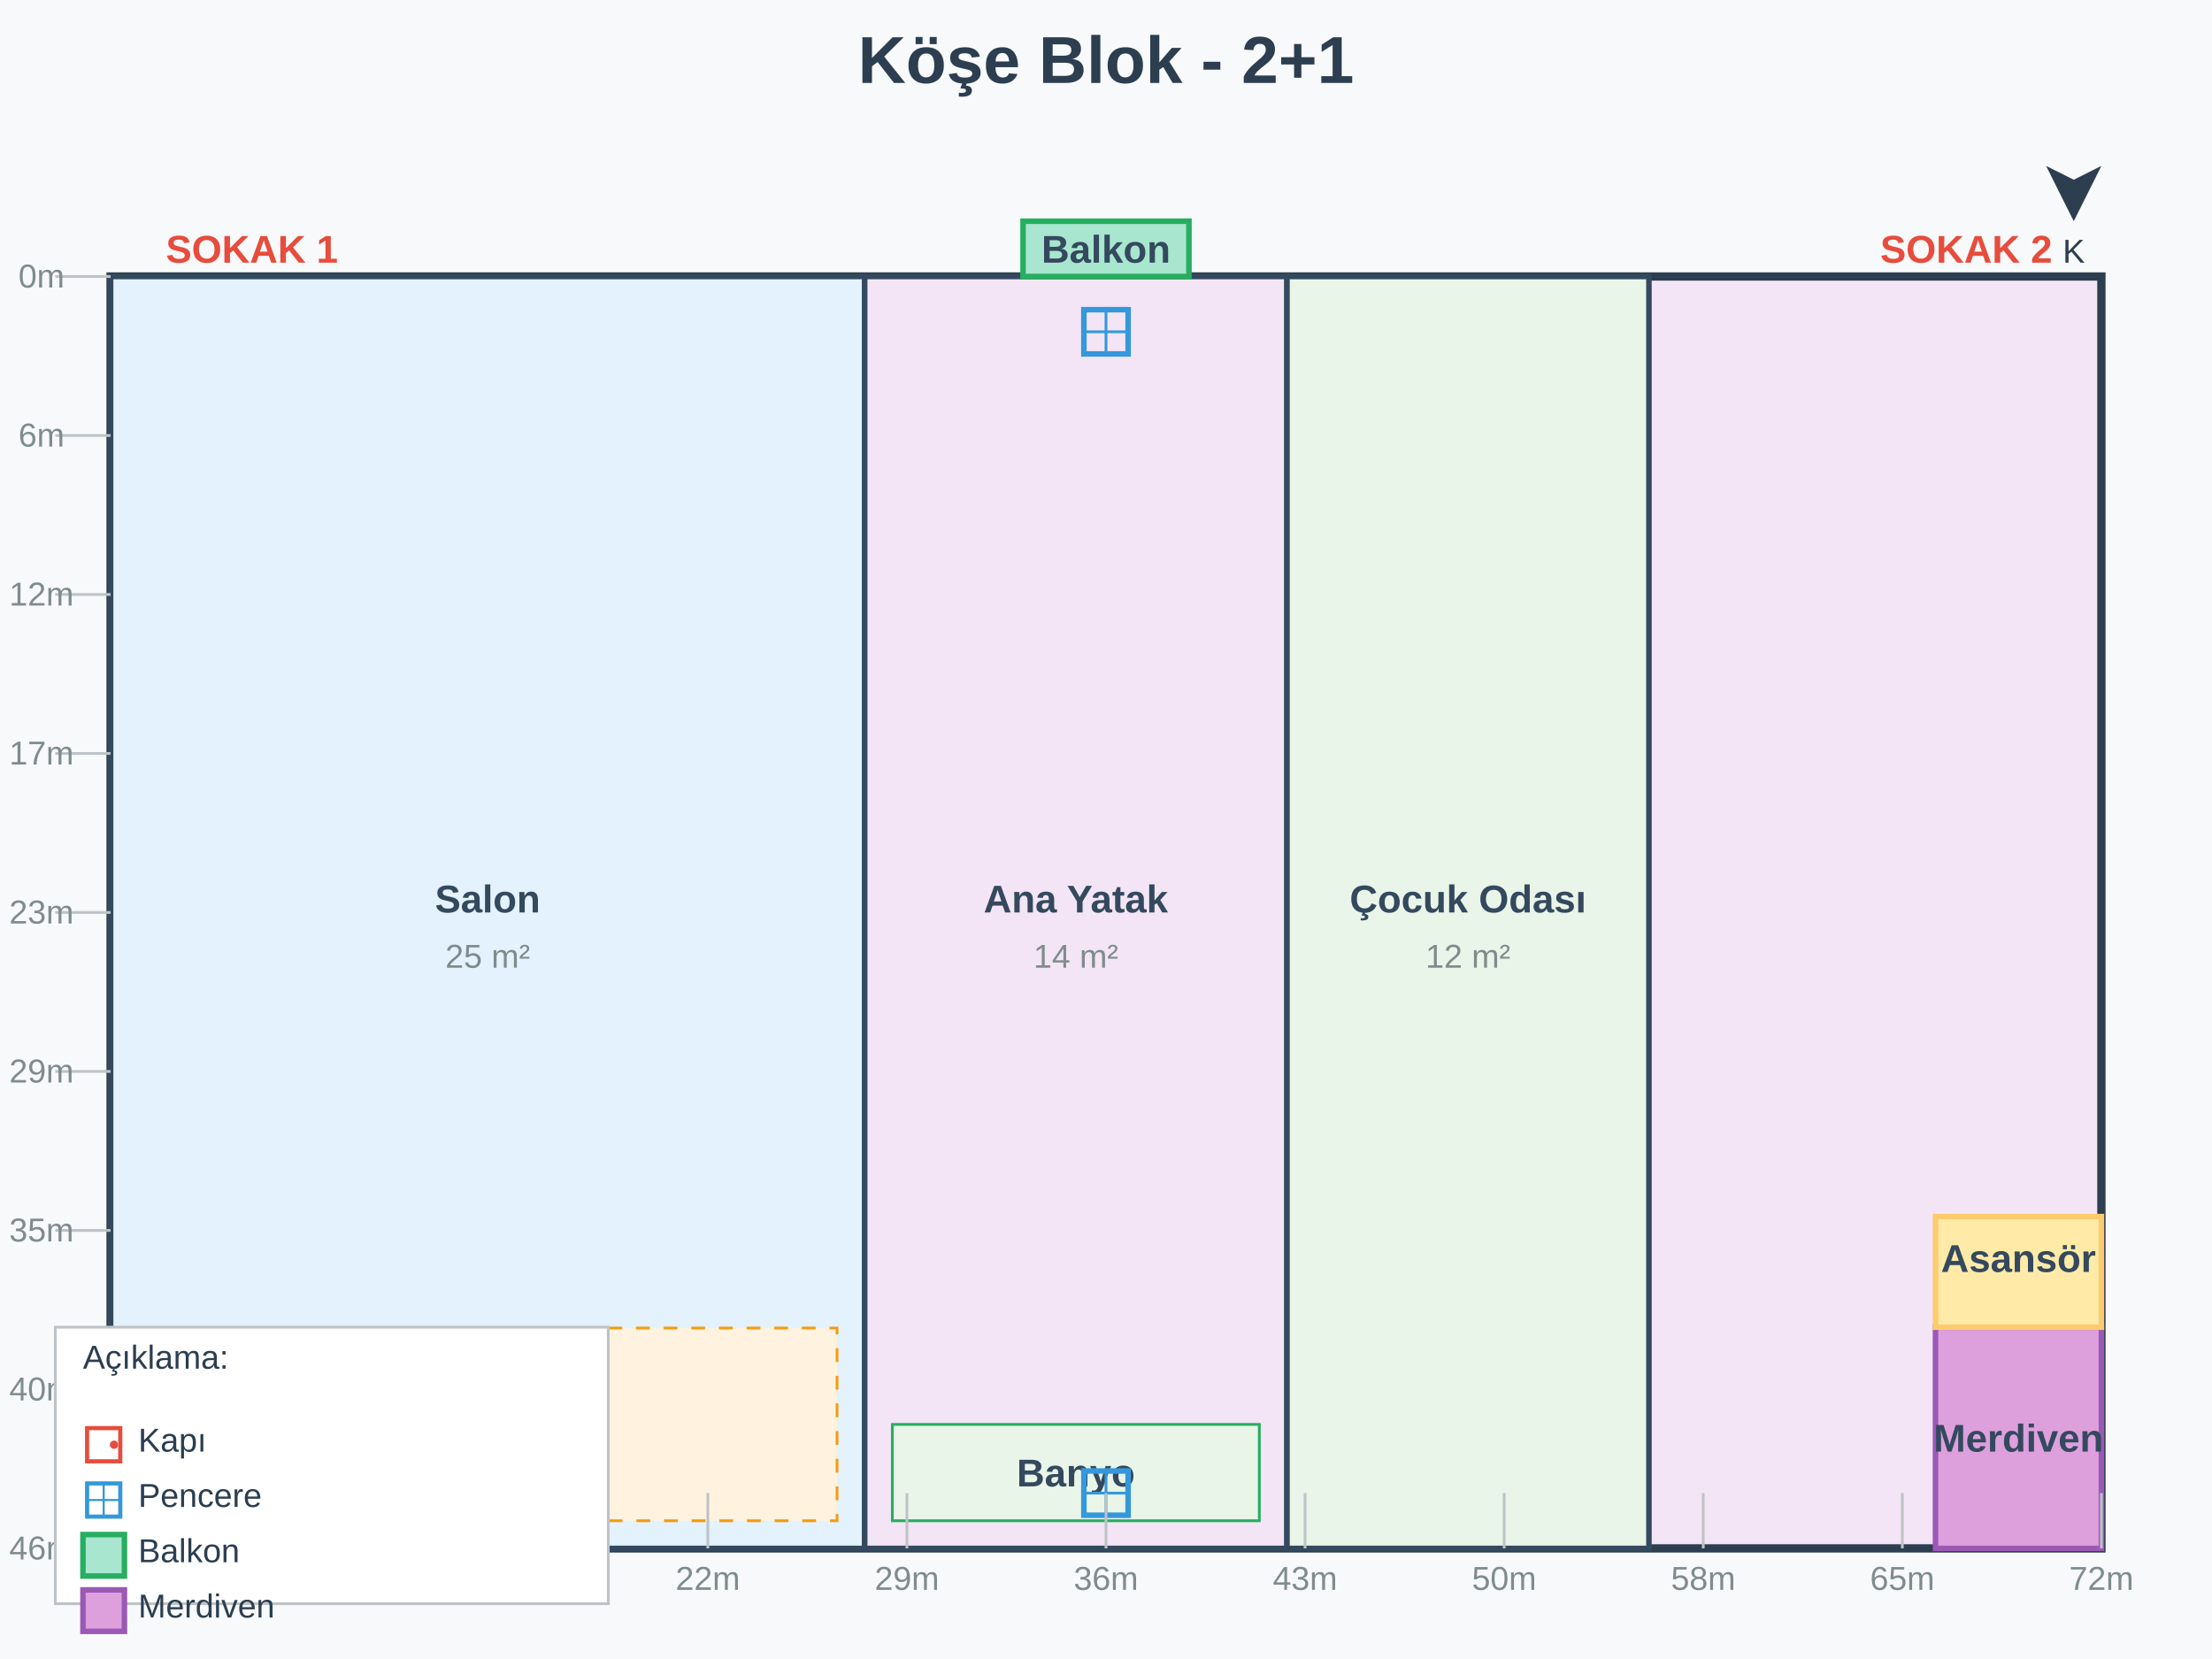
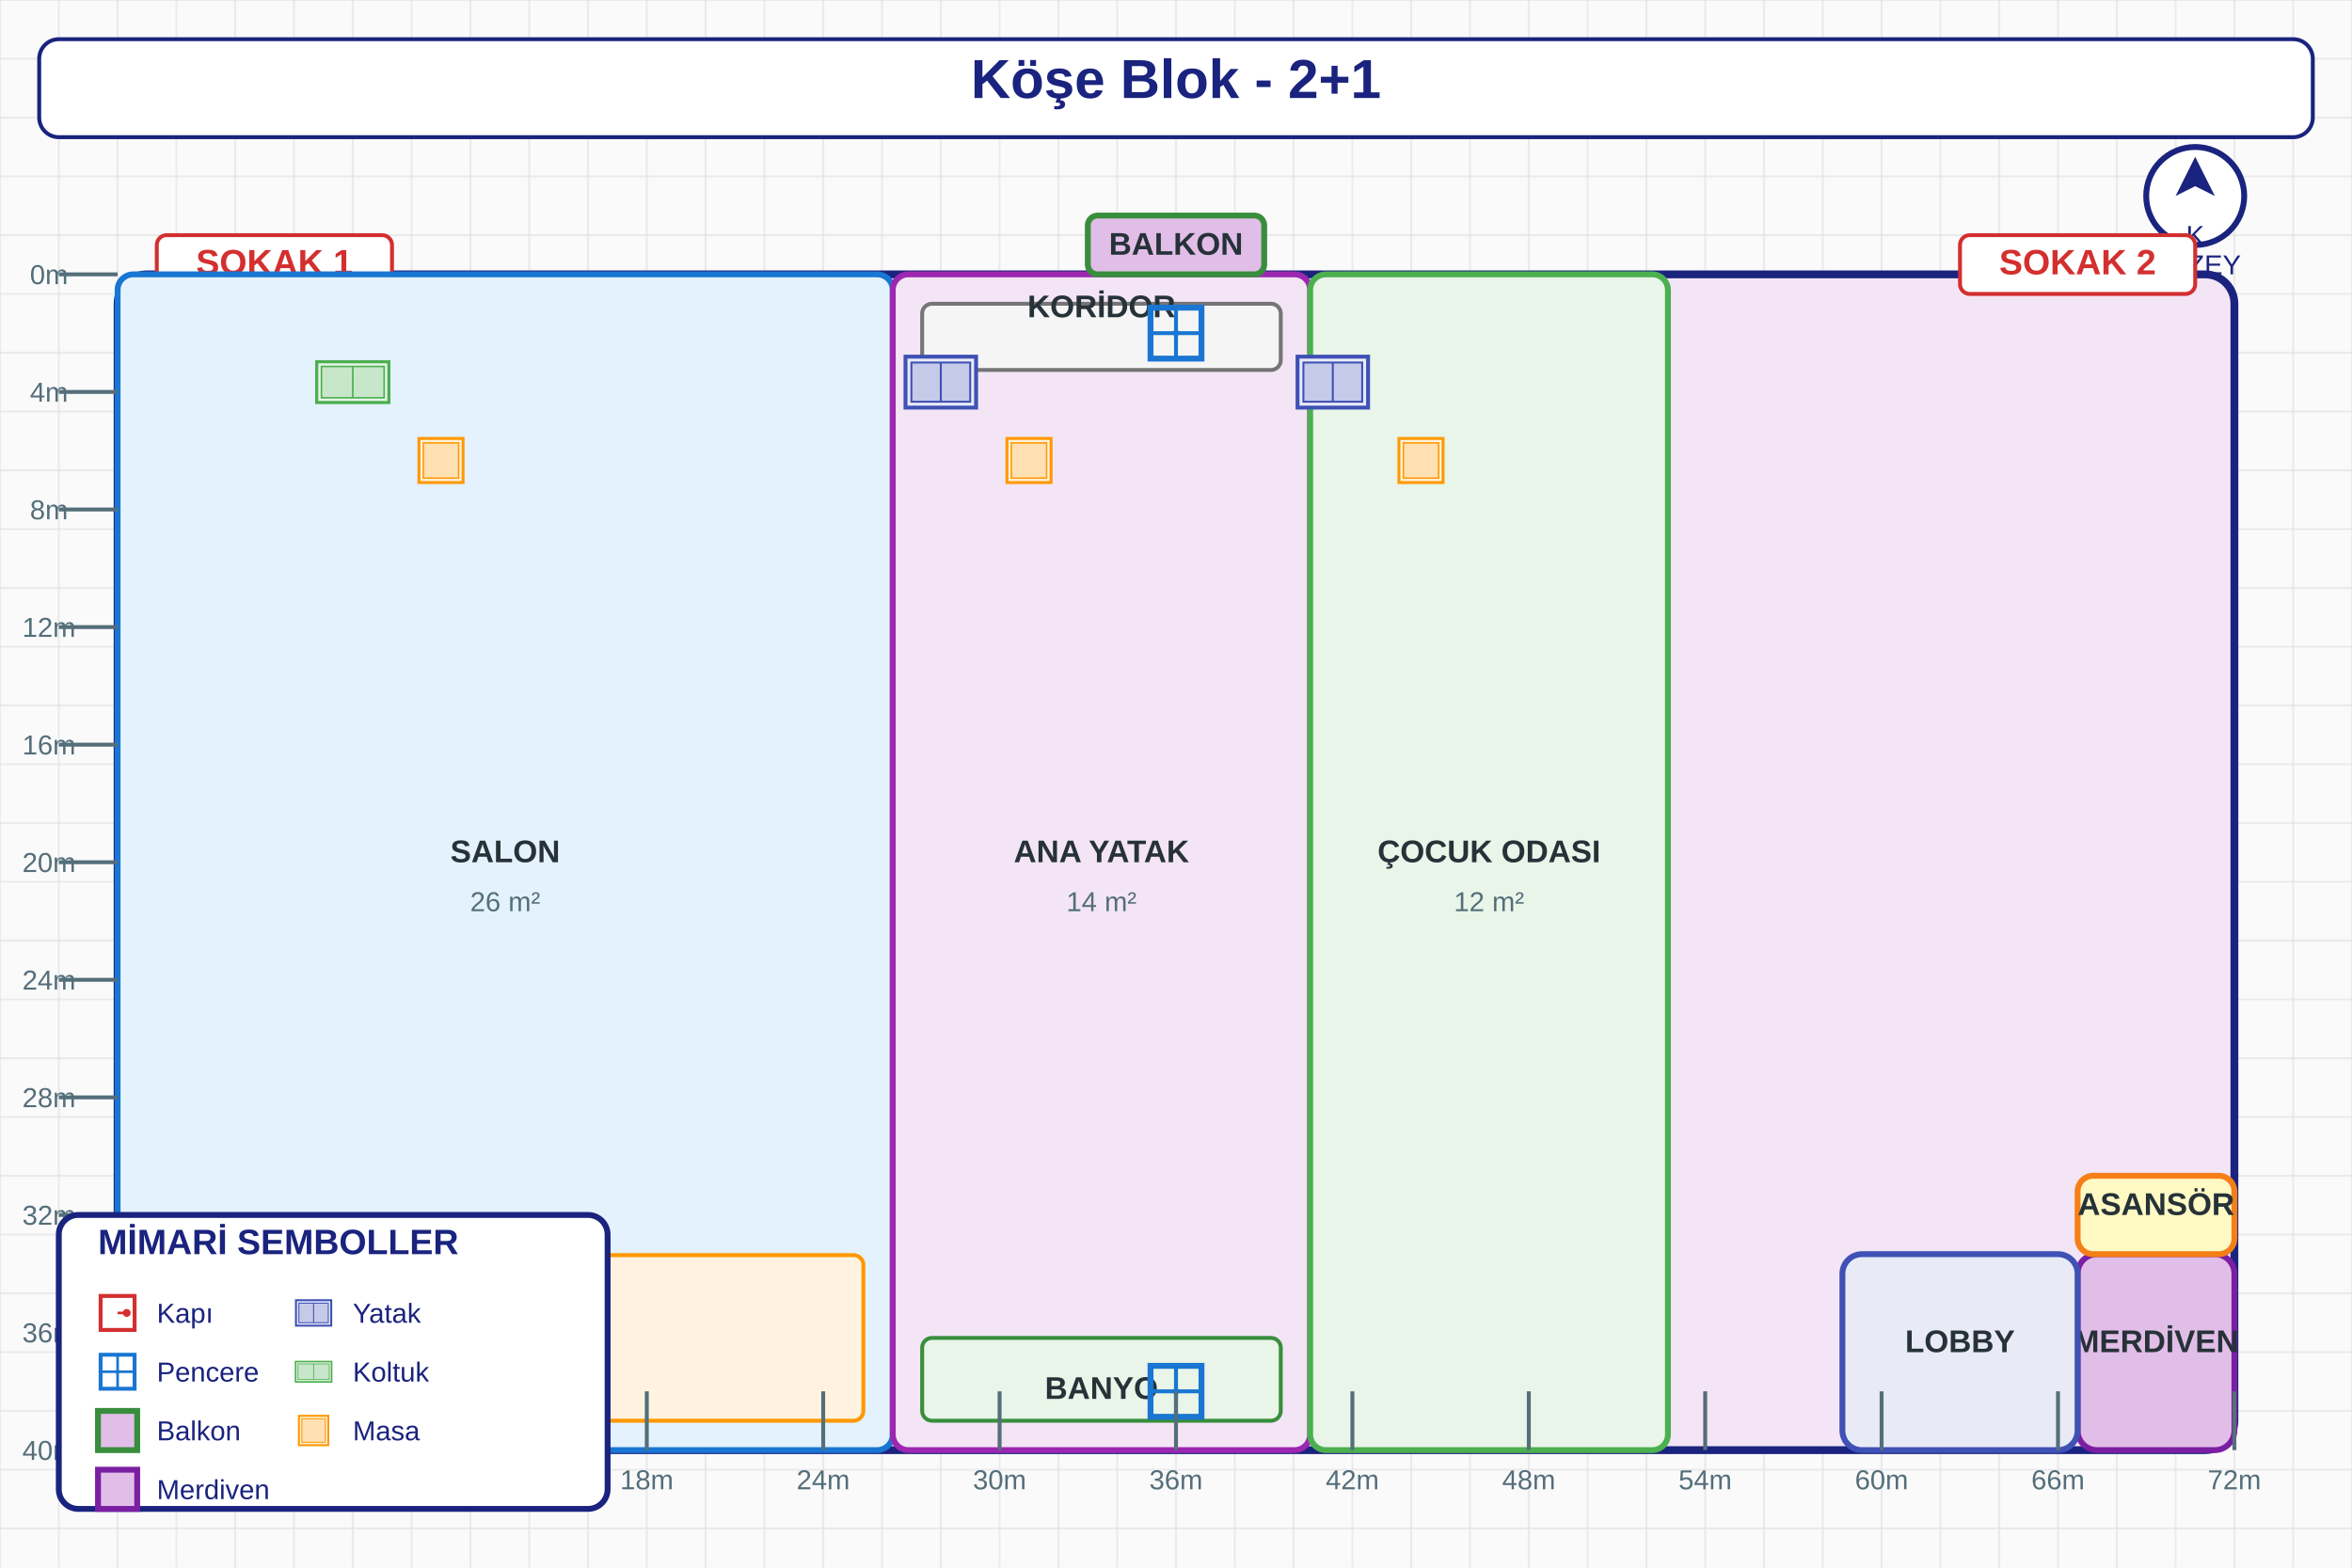
- <svg xmlns="http://www.w3.org/2000/svg" width="800" height="600">
+ <svg xmlns="http://www.w3.org/2000/svg" width="1200" height="800">
  <defs>
    <style>
-       .plan-title { font: bold 24px 'Segoe UI', Arial; fill: #2c3e50; }
-       .room-label { font: bold 14px 'Segoe UI', Arial; fill: #34495e; }
-       .measurement { font: 12px 'Segoe UI', Arial; fill: #7f8c8d; }
-       .legend-text { font: 12px 'Segoe UI', Arial; fill: #2c3e50; }
-       .building-outline { fill: #f3e5f5; stroke: #2c3e50; stroke-width: 3; }
-       .room-divider { stroke: #34495e; stroke-width: 2; fill: none; }
-       .door-line { stroke: #e74c3c; stroke-width: 3; fill: none; stroke-dasharray: 5,5; }
-       .window-line { stroke: #3498db; stroke-width: 2; fill: none; }
-       .balcony { fill: #a8e6cf; stroke: #27ae60; stroke-width: 2; }
-       .common-area { fill: #ffeaa7; stroke: #fdcb6e; stroke-width: 2; }
-       .stairs { fill: #dda0dd; stroke: #9b59b6; stroke-width: 2; }
-       .street-marker { fill: #e74c3c; font: bold 14px Arial; }
-       .north-arrow { fill: #2c3e50; }
+       .plan-title { font: bold 28px 'Segoe UI', Arial; fill: #1a237e; }
+       .room-label { font: bold 16px 'Segoe UI', Arial; fill: #263238; }
+       .measurement { font: 14px 'Segoe UI', Arial; fill: #546e7a; }
+       .legend-text { font: 14px 'Segoe UI', Arial; fill: #1a237e; }
+       .building-outline { fill: #f3e5f5; stroke: #1a237e; stroke-width: 4; }
+       .room-divider { stroke: #37474f; stroke-width: 3; fill: none; }
+       .door-line { stroke: #d32f2f; stroke-width: 4; fill: none; stroke-dasharray: 8,4; }
+       .window-line { stroke: #1976d2; stroke-width: 3; fill: none; }
+       .balcony { fill: #e1bee7; stroke: #388e3c; stroke-width: 3; }
+       .common-area { fill: #fff9c4; stroke: #f57f17; stroke-width: 3; }
+       .stairs { fill: #e1bee7; stroke: #7b1fa2; stroke-width: 3; }
+       .street-marker { fill: #d32f2f; font: bold 18px Arial; }
+       .north-arrow { fill: #1a237e; }
+       .grid-line { stroke: #e0e0e0; stroke-width: 1; opacity: 0.6; }
+       .furniture { fill: #f5f5f5; stroke: #757575; stroke-width: 2; }
+       .texture { fill: url(#wallTexture); }
    </style>
-     <symbol id="door" viewBox="0 0 20 20">
-       <rect x="2" y="2" width="16" height="16" fill="none" stroke="#e74c3c" stroke-width="2" />
-       <circle cx="15" cy="10" r="2" fill="#e74c3c" />
-     </symbol>
-     <symbol id="window" viewBox="0 0 20 20">
-       <rect x="2" y="2" width="16" height="16" fill="none" stroke="#3498db" stroke-width="2" />
-       <line x1="2" y1="10" x2="18" y2="10" stroke="#3498db" stroke-width="1" />
-       <line x1="10" y1="2" x2="10" y2="18" stroke="#3498db" stroke-width="1" />
+     <pattern id="wallTexture" patternUnits="userSpaceOnUse" width="20" height="20">
+       <rect width="20" height="20" fill="#f5f5f5" />
+       <line x1="0" y1="0" x2="20" y2="20" stroke="#e0e0e0" stroke-width="1" />
+       <line x1="20" y1="0" x2="0" y2="20" stroke="#e0e0e0" stroke-width="1" />
+     </pattern>
+     <symbol id="door" viewBox="0 0 30 30">
+       <rect x="2" y="2" width="26" height="26" fill="none" stroke="#d32f2f" stroke-width="3" />
+       <circle cx="22" cy="15" r="3" fill="#d32f2f" />
+       <line x1="15" y1="15" x2="22" y2="15" stroke="#d32f2f" stroke-width="2" />
+     </symbol>
+     <symbol id="window" viewBox="0 0 30 30">
+       <rect x="2" y="2" width="26" height="26" fill="none" stroke="#1976d2" stroke-width="3" />
+       <line x1="2" y1="15" x2="28" y2="15" stroke="#1976d2" stroke-width="2" />
+       <line x1="15" y1="2" x2="15" y2="28" stroke="#1976d2" stroke-width="2" />
+       <circle cx="15" cy="15" r="2" fill="#1976d2" opacity="0.3" />
+     </symbol>
+     <symbol id="bed" viewBox="0 0 40 30">
+       <rect x="2" y="2" width="36" height="26" fill="#e8eaf6" stroke="#3f51b5" stroke-width="2" />
+       <rect x="5" y="5" width="30" height="20" fill="#c5cae9" stroke="#3f51b5" stroke-width="1" />
+       <line x1="20" y1="5" x2="20" y2="25" stroke="#3f51b5" stroke-width="1" />
+     </symbol>
+     <symbol id="sofa" viewBox="0 0 50 30">
+       <rect x="2" y="2" width="46" height="26" fill="#e8f5e8" stroke="#4caf50" stroke-width="2" />
+       <rect x="5" y="5" width="40" height="20" fill="#c8e6c9" stroke="#4caf50" stroke-width="1" />
+       <line x1="25" y1="5" x2="25" y2="25" stroke="#4caf50" stroke-width="1" />
+     </symbol>
+     <symbol id="table" viewBox="0 0 40 40">
+       <rect x="5" y="5" width="30" height="30" fill="#fff3e0" stroke="#ff9800" stroke-width="2" />
+       <rect x="8" y="8" width="24" height="24" fill="#ffe0b2" stroke="#ff9800" stroke-width="1" />
    </symbol>
  </defs>
-   <rect x="0" y="0" width="800" height="600" fill="#f8f9fa" />
-   <text x="400" y="30" text-anchor="middle" class="plan-title">Köşe Blok - 2+1</text>
-   <g transform="translate(740, 60)">
-     <polygon points="0,0 10,20 20,0 10,5" class="north-arrow" />
-     <text x="10" y="35" text-anchor="middle" class="legend-text">K</text>
+   <rect x="0" y="0" width="1200" height="800" fill="#fafafa" />
+   <line x1="0" y1="0" x2="0" y2="800" class="grid-line" />
+   <line x1="30" y1="0" x2="30" y2="800" class="grid-line" />
+   <line x1="60" y1="0" x2="60" y2="800" class="grid-line" />
+   <line x1="90" y1="0" x2="90" y2="800" class="grid-line" />
+   <line x1="120" y1="0" x2="120" y2="800" class="grid-line" />
+   <line x1="150" y1="0" x2="150" y2="800" class="grid-line" />
+   <line x1="180" y1="0" x2="180" y2="800" class="grid-line" />
+   <line x1="210" y1="0" x2="210" y2="800" class="grid-line" />
+   <line x1="240" y1="0" x2="240" y2="800" class="grid-line" />
+   <line x1="270" y1="0" x2="270" y2="800" class="grid-line" />
+   <line x1="300" y1="0" x2="300" y2="800" class="grid-line" />
+   <line x1="330" y1="0" x2="330" y2="800" class="grid-line" />
+   <line x1="360" y1="0" x2="360" y2="800" class="grid-line" />
+   <line x1="390" y1="0" x2="390" y2="800" class="grid-line" />
+   <line x1="420" y1="0" x2="420" y2="800" class="grid-line" />
+   <line x1="450" y1="0" x2="450" y2="800" class="grid-line" />
+   <line x1="480" y1="0" x2="480" y2="800" class="grid-line" />
+   <line x1="510" y1="0" x2="510" y2="800" class="grid-line" />
+   <line x1="540" y1="0" x2="540" y2="800" class="grid-line" />
+   <line x1="570" y1="0" x2="570" y2="800" class="grid-line" />
+   <line x1="600" y1="0" x2="600" y2="800" class="grid-line" />
+   <line x1="630" y1="0" x2="630" y2="800" class="grid-line" />
+   <line x1="660" y1="0" x2="660" y2="800" class="grid-line" />
+   <line x1="690" y1="0" x2="690" y2="800" class="grid-line" />
+   <line x1="720" y1="0" x2="720" y2="800" class="grid-line" />
+   <line x1="750" y1="0" x2="750" y2="800" class="grid-line" />
+   <line x1="780" y1="0" x2="780" y2="800" class="grid-line" />
+   <line x1="810" y1="0" x2="810" y2="800" class="grid-line" />
+   <line x1="840" y1="0" x2="840" y2="800" class="grid-line" />
+   <line x1="870" y1="0" x2="870" y2="800" class="grid-line" />
+   <line x1="900" y1="0" x2="900" y2="800" class="grid-line" />
+   <line x1="930" y1="0" x2="930" y2="800" class="grid-line" />
+   <line x1="960" y1="0" x2="960" y2="800" class="grid-line" />
+   <line x1="990" y1="0" x2="990" y2="800" class="grid-line" />
+   <line x1="1020" y1="0" x2="1020" y2="800" class="grid-line" />
+   <line x1="1050" y1="0" x2="1050" y2="800" class="grid-line" />
+   <line x1="1080" y1="0" x2="1080" y2="800" class="grid-line" />
+   <line x1="1110" y1="0" x2="1110" y2="800" class="grid-line" />
+   <line x1="1140" y1="0" x2="1140" y2="800" class="grid-line" />
+   <line x1="1170" y1="0" x2="1170" y2="800" class="grid-line" />
+   <line x1="1200" y1="0" x2="1200" y2="800" class="grid-line" />
+   <line x1="0" y1="0" x2="1200" y2="0" class="grid-line" />
+   <line x1="0" y1="30" x2="1200" y2="30" class="grid-line" />
+   <line x1="0" y1="60" x2="1200" y2="60" class="grid-line" />
+   <line x1="0" y1="90" x2="1200" y2="90" class="grid-line" />
+   <line x1="0" y1="120" x2="1200" y2="120" class="grid-line" />
+   <line x1="0" y1="150" x2="1200" y2="150" class="grid-line" />
+   <line x1="0" y1="180" x2="1200" y2="180" class="grid-line" />
+   <line x1="0" y1="210" x2="1200" y2="210" class="grid-line" />
+   <line x1="0" y1="240" x2="1200" y2="240" class="grid-line" />
+   <line x1="0" y1="270" x2="1200" y2="270" class="grid-line" />
+   <line x1="0" y1="300" x2="1200" y2="300" class="grid-line" />
+   <line x1="0" y1="330" x2="1200" y2="330" class="grid-line" />
+   <line x1="0" y1="360" x2="1200" y2="360" class="grid-line" />
+   <line x1="0" y1="390" x2="1200" y2="390" class="grid-line" />
+   <line x1="0" y1="420" x2="1200" y2="420" class="grid-line" />
+   <line x1="0" y1="450" x2="1200" y2="450" class="grid-line" />
+   <line x1="0" y1="480" x2="1200" y2="480" class="grid-line" />
+   <line x1="0" y1="510" x2="1200" y2="510" class="grid-line" />
+   <line x1="0" y1="540" x2="1200" y2="540" class="grid-line" />
+   <line x1="0" y1="570" x2="1200" y2="570" class="grid-line" />
+   <line x1="0" y1="600" x2="1200" y2="600" class="grid-line" />
+   <line x1="0" y1="630" x2="1200" y2="630" class="grid-line" />
+   <line x1="0" y1="660" x2="1200" y2="660" class="grid-line" />
+   <line x1="0" y1="690" x2="1200" y2="690" class="grid-line" />
+   <line x1="0" y1="720" x2="1200" y2="720" class="grid-line" />
+   <line x1="0" y1="750" x2="1200" y2="750" class="grid-line" />
+   <line x1="0" y1="780" x2="1200" y2="780" class="grid-line" />
+   <rect x="20" y="20" width="1160" height="50" fill="white" stroke="#1a237e" stroke-width="2" rx="10" />
+   <text x="600" y="50" text-anchor="middle" class="plan-title">Köşe Blok - 2+1</text>
+   <g transform="translate(1100, 80)">
+     <circle cx="20" cy="20" r="25" fill="white" stroke="#1a237e" stroke-width="3" />
+     <polygon points="20,0 30,20 20,15 10,20" class="north-arrow" />
+     <text x="20" y="45" text-anchor="middle" class="legend-text">K</text>
+     <text x="20" y="60" text-anchor="middle" class="legend-text">KUZEY</text>
  </g>
-   <rect x="40" y="100" width="720" height="460" class="building-outline" />
-   <text x="60" y="95" class="street-marker">SOKAK 1</text>
-   <text x="680" y="95" class="street-marker">SOKAK 2</text>
-   <rect x="40" y="100" width="272.727" height="460" fill="#e3f2fd" stroke="#34495e" stroke-width="2" />
-   <text x="176.364" y="330" text-anchor="middle" class="room-label">Salon</text>
-   <text x="176.364" y="350" text-anchor="middle" class="measurement">25 m²</text>
-   <rect x="312.727" y="100" width="152.727" height="460" fill="#f3e5f5" stroke="#34495e" stroke-width="2" />
-   <text x="389.091" y="330" text-anchor="middle" class="room-label">Ana Yatak</text>
-   <text x="389.091" y="350" text-anchor="middle" class="measurement">14 m²</text>
-   <rect x="465.455" y="100" width="130.909" height="460" fill="#e8f5e8" stroke="#34495e" stroke-width="2" />
-   <text x="530.909" y="330" text-anchor="middle" class="room-label">Çocuk Odası</text>
-   <text x="530.909" y="350" text-anchor="middle" class="measurement">12 m²</text>
-   <rect x="50" y="480.303" width="252.727" height="69.697" fill="#fff3e0" stroke="#f39c12" stroke-width="1" stroke-dasharray="5,5" />
-   <text x="176.364" y="520.152" text-anchor="middle" class="room-label">Mutfak</text>
-   <rect x="322.727" y="515.152" width="132.727" height="34.848" fill="#e8f5e8" stroke="#27ae60" stroke-width="1" />
-   <text x="389.091" y="537.576" text-anchor="middle" class="room-label">Banyo</text>
-   <use href="#door" x="60" y="530" width="20" height="20" />
-   <text x="70" y="550" class="measurement">Giriş</text>
-   <use href="#window" x="390" y="110" width="20" height="20" />
-   <use href="#window" x="390" y="530" width="20" height="20" />
-   <rect x="370" y="80" width="60" height="20" class="balcony" />
-   <text x="400" y="95" text-anchor="middle" class="room-label">Balkon</text>
-   <rect x="700" y="480" width="60" height="80" class="stairs" />
-   <text x="730" y="525" text-anchor="middle" class="room-label">Merdiven</text>
-   <rect x="700" y="440" width="60" height="40" class="common-area" />
-   <text x="730" y="460" text-anchor="middle" class="room-label">Asansör</text>
-   <line x1="40" y1="540" x2="40" y2="560" stroke="#bdc3c7" stroke-width="1" />
-   <text x="40" y="575" text-anchor="middle" class="measurement">0m</text>
-   <line x1="112" y1="540" x2="112" y2="560" stroke="#bdc3c7" stroke-width="1" />
-   <text x="112" y="575" text-anchor="middle" class="measurement">7m</text>
-   <line x1="184" y1="540" x2="184" y2="560" stroke="#bdc3c7" stroke-width="1" />
-   <text x="184" y="575" text-anchor="middle" class="measurement">14m</text>
-   <line x1="256" y1="540" x2="256" y2="560" stroke="#bdc3c7" stroke-width="1" />
-   <text x="256" y="575" text-anchor="middle" class="measurement">22m</text>
-   <line x1="328" y1="540" x2="328" y2="560" stroke="#bdc3c7" stroke-width="1" />
-   <text x="328" y="575" text-anchor="middle" class="measurement">29m</text>
-   <line x1="400" y1="540" x2="400" y2="560" stroke="#bdc3c7" stroke-width="1" />
-   <text x="400" y="575" text-anchor="middle" class="measurement">36m</text>
-   <line x1="472" y1="540" x2="472" y2="560" stroke="#bdc3c7" stroke-width="1" />
-   <text x="472" y="575" text-anchor="middle" class="measurement">43m</text>
-   <line x1="544" y1="540" x2="544" y2="560" stroke="#bdc3c7" stroke-width="1" />
-   <text x="544" y="575" text-anchor="middle" class="measurement">50m</text>
-   <line x1="616" y1="540" x2="616" y2="560" stroke="#bdc3c7" stroke-width="1" />
-   <text x="616" y="575" text-anchor="middle" class="measurement">58m</text>
-   <line x1="688" y1="540" x2="688" y2="560" stroke="#bdc3c7" stroke-width="1" />
-   <text x="688" y="575" text-anchor="middle" class="measurement">65m</text>
-   <line x1="760" y1="540" x2="760" y2="560" stroke="#bdc3c7" stroke-width="1" />
-   <text x="760" y="575" text-anchor="middle" class="measurement">72m</text>
-   <line x1="20" y1="100" x2="40" y2="100" stroke="#bdc3c7" stroke-width="1" />
-   <text x="15" y="104" text-anchor="middle" class="measurement">0m</text>
-   <line x1="20" y1="157.5" x2="40" y2="157.5" stroke="#bdc3c7" stroke-width="1" />
-   <text x="15" y="161.5" text-anchor="middle" class="measurement">6m</text>
-   <line x1="20" y1="215" x2="40" y2="215" stroke="#bdc3c7" stroke-width="1" />
-   <text x="15" y="219" text-anchor="middle" class="measurement">12m</text>
-   <line x1="20" y1="272.5" x2="40" y2="272.5" stroke="#bdc3c7" stroke-width="1" />
-   <text x="15" y="276.5" text-anchor="middle" class="measurement">17m</text>
-   <line x1="20" y1="330" x2="40" y2="330" stroke="#bdc3c7" stroke-width="1" />
-   <text x="15" y="334" text-anchor="middle" class="measurement">23m</text>
-   <line x1="20" y1="387.5" x2="40" y2="387.5" stroke="#bdc3c7" stroke-width="1" />
-   <text x="15" y="391.5" text-anchor="middle" class="measurement">29m</text>
-   <line x1="20" y1="445" x2="40" y2="445" stroke="#bdc3c7" stroke-width="1" />
-   <text x="15" y="449" text-anchor="middle" class="measurement">35m</text>
-   <line x1="20" y1="502.5" x2="40" y2="502.5" stroke="#bdc3c7" stroke-width="1" />
-   <text x="15" y="506.5" text-anchor="middle" class="measurement">40m</text>
-   <line x1="20" y1="560" x2="40" y2="560" stroke="#bdc3c7" stroke-width="1" />
-   <text x="15" y="564" text-anchor="middle" class="measurement">46m</text>
-   <rect x="20" y="480" width="200" height="100" fill="white" stroke="#bdc3c7" stroke-width="1" />
-   <text x="30" y="495" class="legend-text">Açıklama:</text>
-   <use href="#door" x="30" y="515" width="15" height="15" />
-   <text x="50" y="525" class="legend-text">Kapı</text>
-   <use href="#window" x="30" y="535" width="15" height="15" />
-   <text x="50" y="545" class="legend-text">Pencere</text>
-   <rect x="30" y="555" width="15" height="15" class="balcony" />
-   <text x="50" y="565" class="legend-text">Balkon</text>
-   <rect x="30" y="575" width="15" height="15" class="stairs" />
-   <text x="50" y="585" class="legend-text">Merdiven</text>
+   <rect x="60" y="140" width="1080" height="600" class="building-outline" rx="15" />
+   <rect x="80" y="120" width="120" height="30" fill="white" stroke="#d32f2f" stroke-width="2" rx="5" />
+   <text x="140" y="140" text-anchor="middle" class="street-marker">SOKAK 1</text>
+   <rect x="1000" y="120" width="120" height="30" fill="white" stroke="#d32f2f" stroke-width="2" rx="5" />
+   <text x="1060" y="140" text-anchor="middle" class="street-marker">SOKAK 2</text>
+   <rect x="60" y="140" width="395.493" height="600" fill="#e3f2fd" stroke="#1976d2" stroke-width="3" rx="8" />
+   <text x="257.746" y="440" text-anchor="middle" class="room-label">SALON</text>
+   <text x="257.746" y="465" text-anchor="middle" class="measurement">26 m²</text>
+   <rect x="455.493" y="140" width="212.958" height="600" fill="#f3e5f5" stroke="#9c27b0" stroke-width="3" rx="8" />
+   <text x="561.972" y="440" text-anchor="middle" class="room-label">ANA YATAK</text>
+   <text x="561.972" y="465" text-anchor="middle" class="measurement">14 m²</text>
+   <rect x="668.451" y="140" width="182.535" height="600" fill="#e8f5e8" stroke="#4caf50" stroke-width="3" rx="8" />
+   <text x="759.718" y="440" text-anchor="middle" class="room-label">ÇOCUK ODASI</text>
+   <text x="759.718" y="465" text-anchor="middle" class="measurement">12 m²</text>
+   <rect x="75" y="640.493" width="365.493" height="84.507" fill="#fff3e0" stroke="#ff9800" stroke-width="2" rx="5" />
+   <text x="257.746" y="692.746" text-anchor="middle" class="room-label">MUTFAK</text>
+   <rect x="470.493" y="682.746" width="182.958" height="42.254" fill="#e8f5e8" stroke="#388e3c" stroke-width="2" rx="5" />
+   <text x="561.972" y="713.873" text-anchor="middle" class="room-label">BANYO</text>
+   <rect x="470.493" y="155" width="182.958" height="33.803" fill="#f5f5f5" stroke="#757575" stroke-width="2" rx="5" />
+   <text x="561.972" y="161.901" text-anchor="middle" class="room-label">KORİDOR</text>
+   <use href="#door" x="85" y="705" width="30" height="30" />
+   <text x="100" y="730" class="measurement">GİRİŞ</text>
+   <use href="#window" x="585" y="155" width="30" height="30" />
+   <use href="#window" x="585" y="695" width="30" height="30" />
+   <rect x="555" y="110" width="90" height="30" class="balcony" rx="5" />
+   <text x="600" y="130" text-anchor="middle" class="room-label">BALKON</text>
+   <rect x="1060" y="640" width="80" height="100" class="stairs" rx="10" />
+   <text x="1100" y="690" text-anchor="middle" class="room-label">MERDİVEN</text>
+   <rect x="1060" y="600" width="80" height="40" class="common-area" rx="8" />
+   <text x="1100" y="620" text-anchor="middle" class="room-label">ASANSÖR</text>
+   <rect x="940" y="640" width="120" height="100" fill="#e8eaf6" stroke="#3f51b5" stroke-width="3" rx="10" />
+   <text x="1000" y="690" text-anchor="middle" class="room-label">LOBBY</text>
+   <line x1="60" y1="710" x2="60" y2="740" stroke="#546e7a" stroke-width="2" />
+   <text x="60" y="760" text-anchor="middle" class="measurement">0m</text>
+   <line x1="150" y1="710" x2="150" y2="740" stroke="#546e7a" stroke-width="2" />
+   <text x="150" y="760" text-anchor="middle" class="measurement">6m</text>
+   <line x1="240" y1="710" x2="240" y2="740" stroke="#546e7a" stroke-width="2" />
+   <text x="240" y="760" text-anchor="middle" class="measurement">12m</text>
+   <line x1="330" y1="710" x2="330" y2="740" stroke="#546e7a" stroke-width="2" />
+   <text x="330" y="760" text-anchor="middle" class="measurement">18m</text>
+   <line x1="420" y1="710" x2="420" y2="740" stroke="#546e7a" stroke-width="2" />
+   <text x="420" y="760" text-anchor="middle" class="measurement">24m</text>
+   <line x1="510" y1="710" x2="510" y2="740" stroke="#546e7a" stroke-width="2" />
+   <text x="510" y="760" text-anchor="middle" class="measurement">30m</text>
+   <line x1="600" y1="710" x2="600" y2="740" stroke="#546e7a" stroke-width="2" />
+   <text x="600" y="760" text-anchor="middle" class="measurement">36m</text>
+   <line x1="690" y1="710" x2="690" y2="740" stroke="#546e7a" stroke-width="2" />
+   <text x="690" y="760" text-anchor="middle" class="measurement">42m</text>
+   <line x1="780" y1="710" x2="780" y2="740" stroke="#546e7a" stroke-width="2" />
+   <text x="780" y="760" text-anchor="middle" class="measurement">48m</text>
+   <line x1="870" y1="710" x2="870" y2="740" stroke="#546e7a" stroke-width="2" />
+   <text x="870" y="760" text-anchor="middle" class="measurement">54m</text>
+   <line x1="960" y1="710" x2="960" y2="740" stroke="#546e7a" stroke-width="2" />
+   <text x="960" y="760" text-anchor="middle" class="measurement">60m</text>
+   <line x1="1050" y1="710" x2="1050" y2="740" stroke="#546e7a" stroke-width="2" />
+   <text x="1050" y="760" text-anchor="middle" class="measurement">66m</text>
+   <line x1="1140" y1="710" x2="1140" y2="740" stroke="#546e7a" stroke-width="2" />
+   <text x="1140" y="760" text-anchor="middle" class="measurement">72m</text>
+   <line x1="30" y1="140" x2="60" y2="140" stroke="#546e7a" stroke-width="2" />
+   <text x="25" y="145" text-anchor="middle" class="measurement">0m</text>
+   <line x1="30" y1="200" x2="60" y2="200" stroke="#546e7a" stroke-width="2" />
+   <text x="25" y="205" text-anchor="middle" class="measurement">4m</text>
+   <line x1="30" y1="260" x2="60" y2="260" stroke="#546e7a" stroke-width="2" />
+   <text x="25" y="265" text-anchor="middle" class="measurement">8m</text>
+   <line x1="30" y1="320" x2="60" y2="320" stroke="#546e7a" stroke-width="2" />
+   <text x="25" y="325" text-anchor="middle" class="measurement">12m</text>
+   <line x1="30" y1="380" x2="60" y2="380" stroke="#546e7a" stroke-width="2" />
+   <text x="25" y="385" text-anchor="middle" class="measurement">16m</text>
+   <line x1="30" y1="440" x2="60" y2="440" stroke="#546e7a" stroke-width="2" />
+   <text x="25" y="445" text-anchor="middle" class="measurement">20m</text>
+   <line x1="30" y1="500" x2="60" y2="500" stroke="#546e7a" stroke-width="2" />
+   <text x="25" y="505" text-anchor="middle" class="measurement">24m</text>
+   <line x1="30" y1="560" x2="60" y2="560" stroke="#546e7a" stroke-width="2" />
+   <text x="25" y="565" text-anchor="middle" class="measurement">28m</text>
+   <line x1="30" y1="620" x2="60" y2="620" stroke="#546e7a" stroke-width="2" />
+   <text x="25" y="625" text-anchor="middle" class="measurement">32m</text>
+   <line x1="30" y1="680" x2="60" y2="680" stroke="#546e7a" stroke-width="2" />
+   <text x="25" y="685" text-anchor="middle" class="measurement">36m</text>
+   <line x1="30" y1="740" x2="60" y2="740" stroke="#546e7a" stroke-width="2" />
+   <text x="25" y="745" text-anchor="middle" class="measurement">40m</text>
+   <rect x="30" y="620" width="280" height="150" fill="white" stroke="#1a237e" stroke-width="3" rx="10" />
+   <text x="50" y="640" class="legend-text" style="font-size: 18px; font-weight: bold;">MİMARİ SEMBOLLER</text>
+   <use href="#door" x="50" y="660" width="20" height="20" />
+   <text x="80" y="675" class="legend-text">Kapı</text>
+   <use href="#window" x="50" y="690" width="20" height="20" />
+   <text x="80" y="705" class="legend-text">Pencere</text>
+   <rect x="50" y="720" width="20" height="20" class="balcony" />
+   <text x="80" y="735" class="legend-text">Balkon</text>
+   <rect x="50" y="750" width="20" height="20" class="stairs" />
+   <text x="80" y="765" class="legend-text">Merdiven</text>
+   <use href="#bed" x="150" y="660" width="20" height="20" />
+   <text x="180" y="675" class="legend-text">Yatak</text>
+   <use href="#sofa" x="150" y="690" width="20" height="20" />
+   <text x="180" y="705" class="legend-text">Koltuk</text>
+   <use href="#table" x="150" y="720" width="20" height="20" />
+   <text x="180" y="735" class="legend-text">Masa</text>
+   <use href="#sofa" x="160" y="180" width="40" height="30" />
+   <use href="#table" x="210" y="220" width="30" height="30" />
+   <use href="#bed" x="460" y="180" width="40" height="30" />
+   <use href="#table" x="510" y="220" width="30" height="30" />
+   <use href="#bed" x="660" y="180" width="40" height="30" />
+   <use href="#table" x="710" y="220" width="30" height="30" />
</svg>
